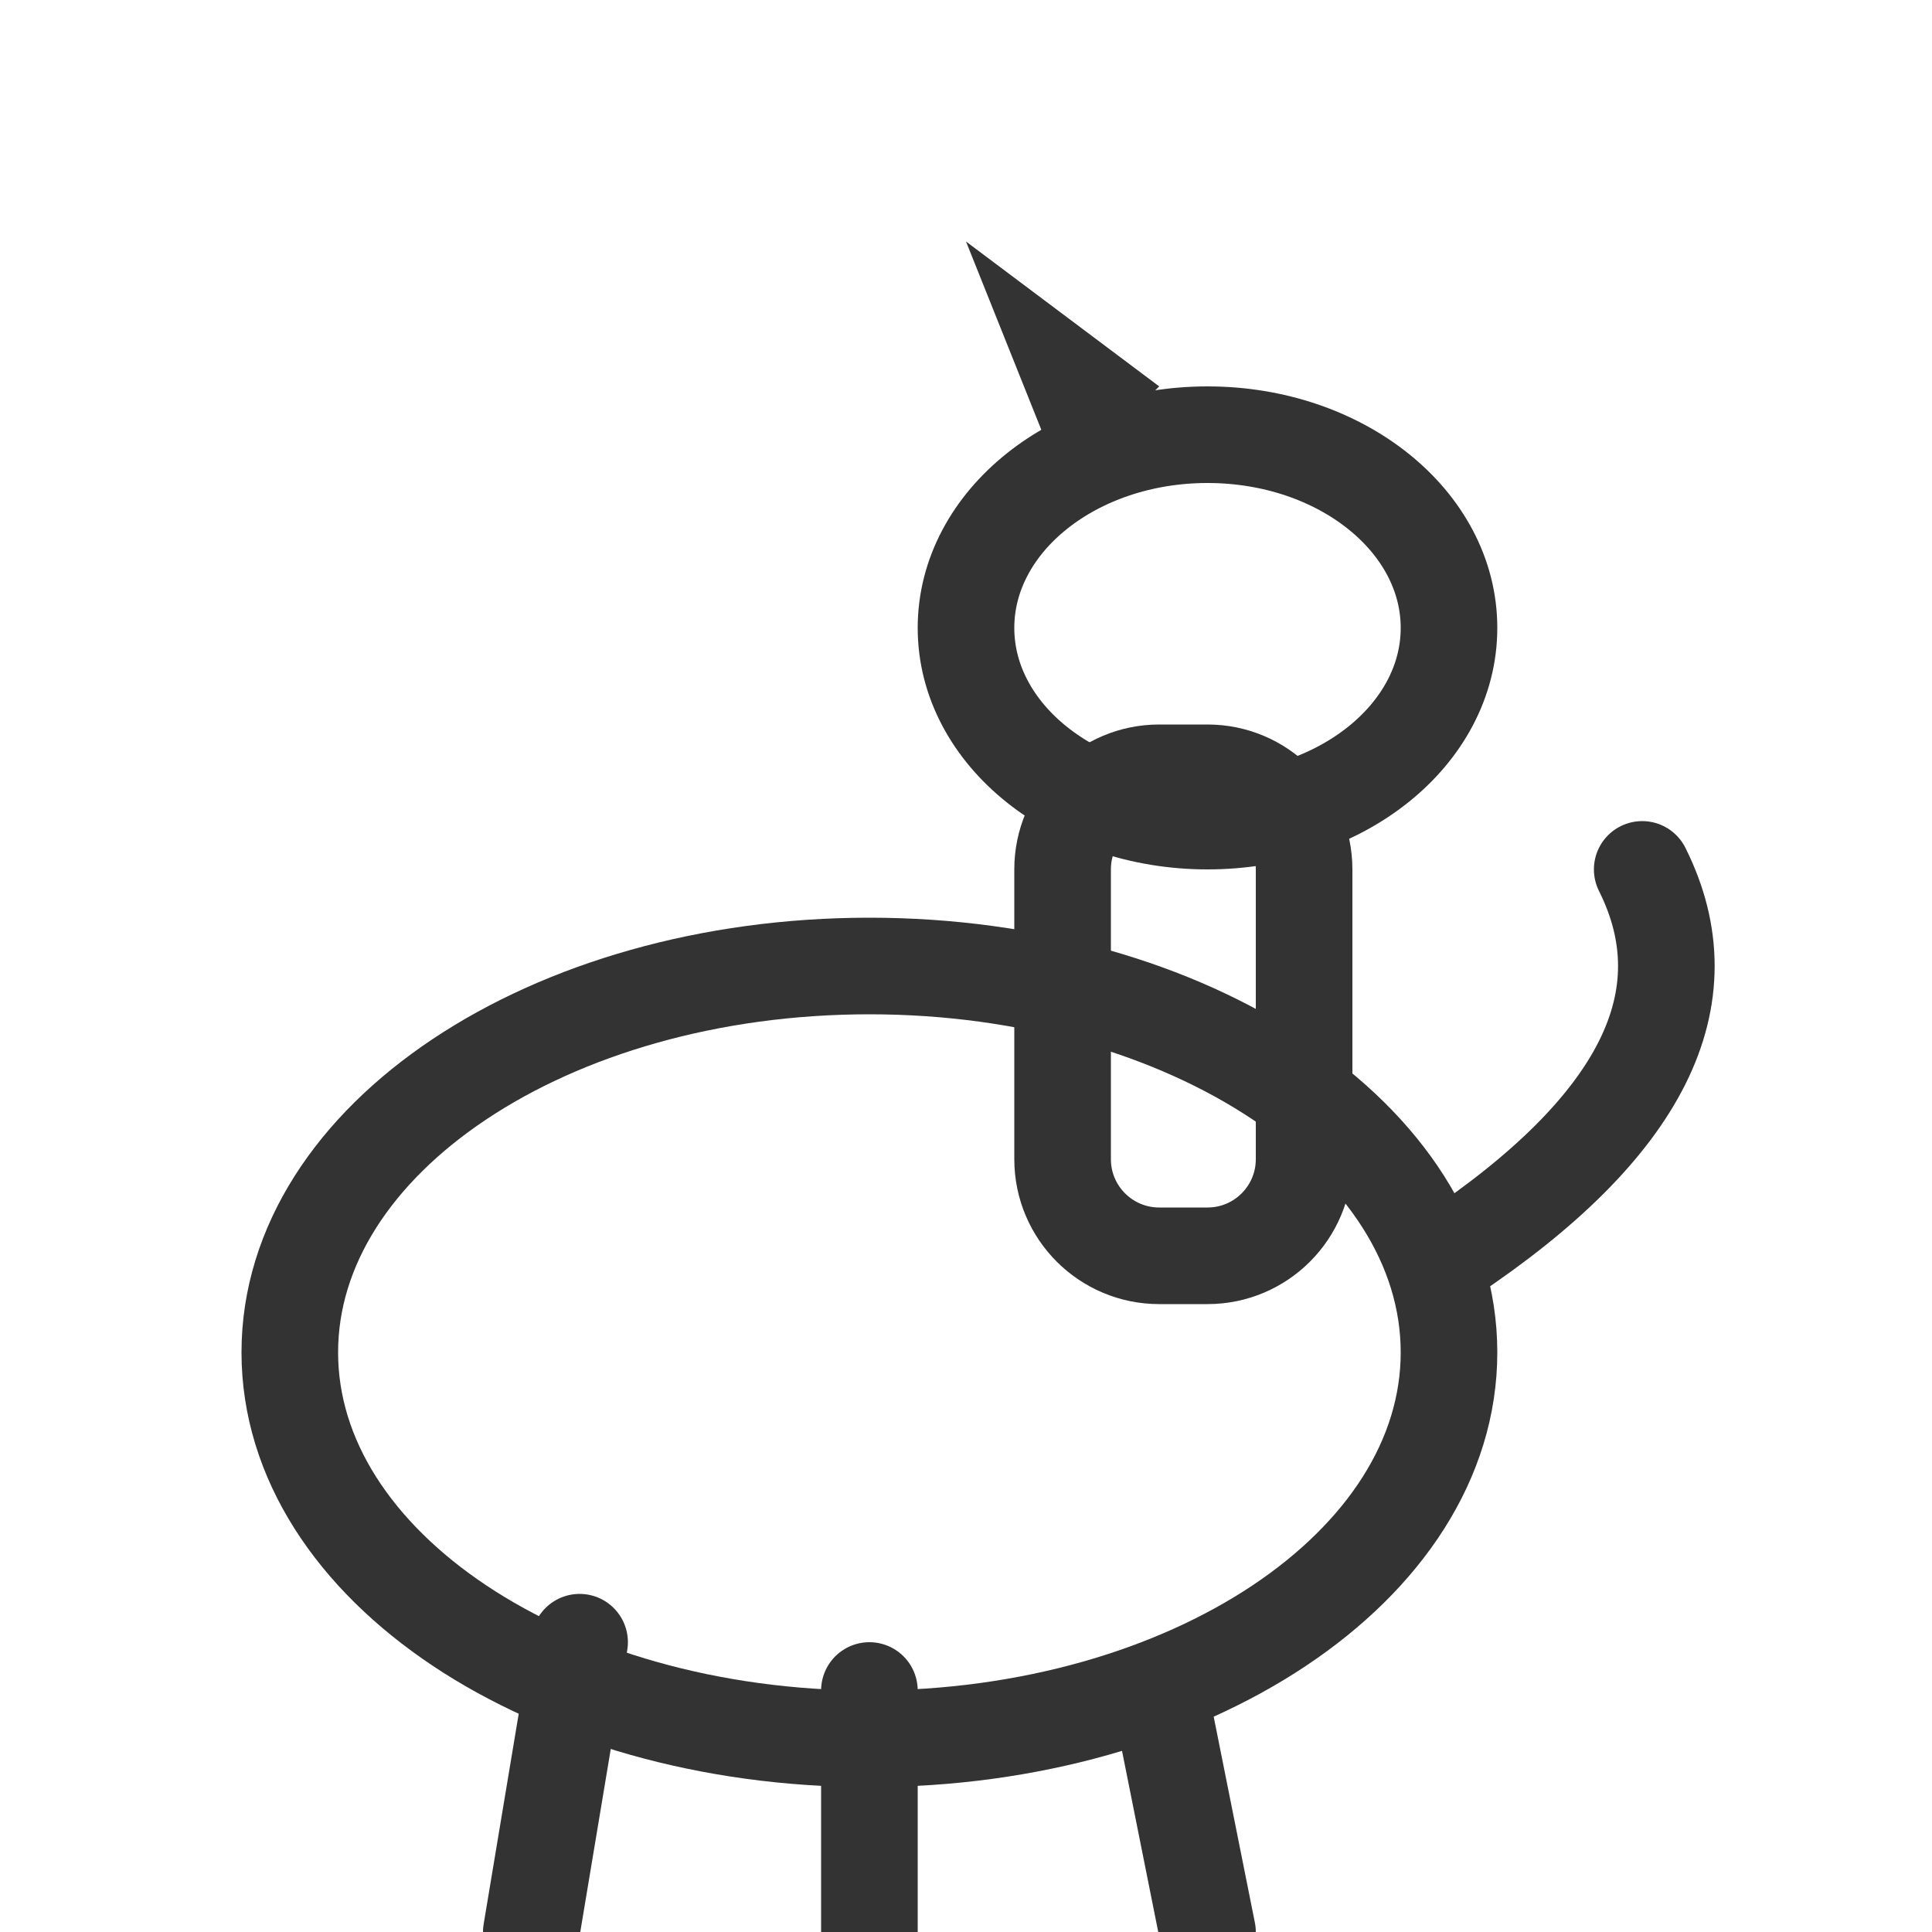
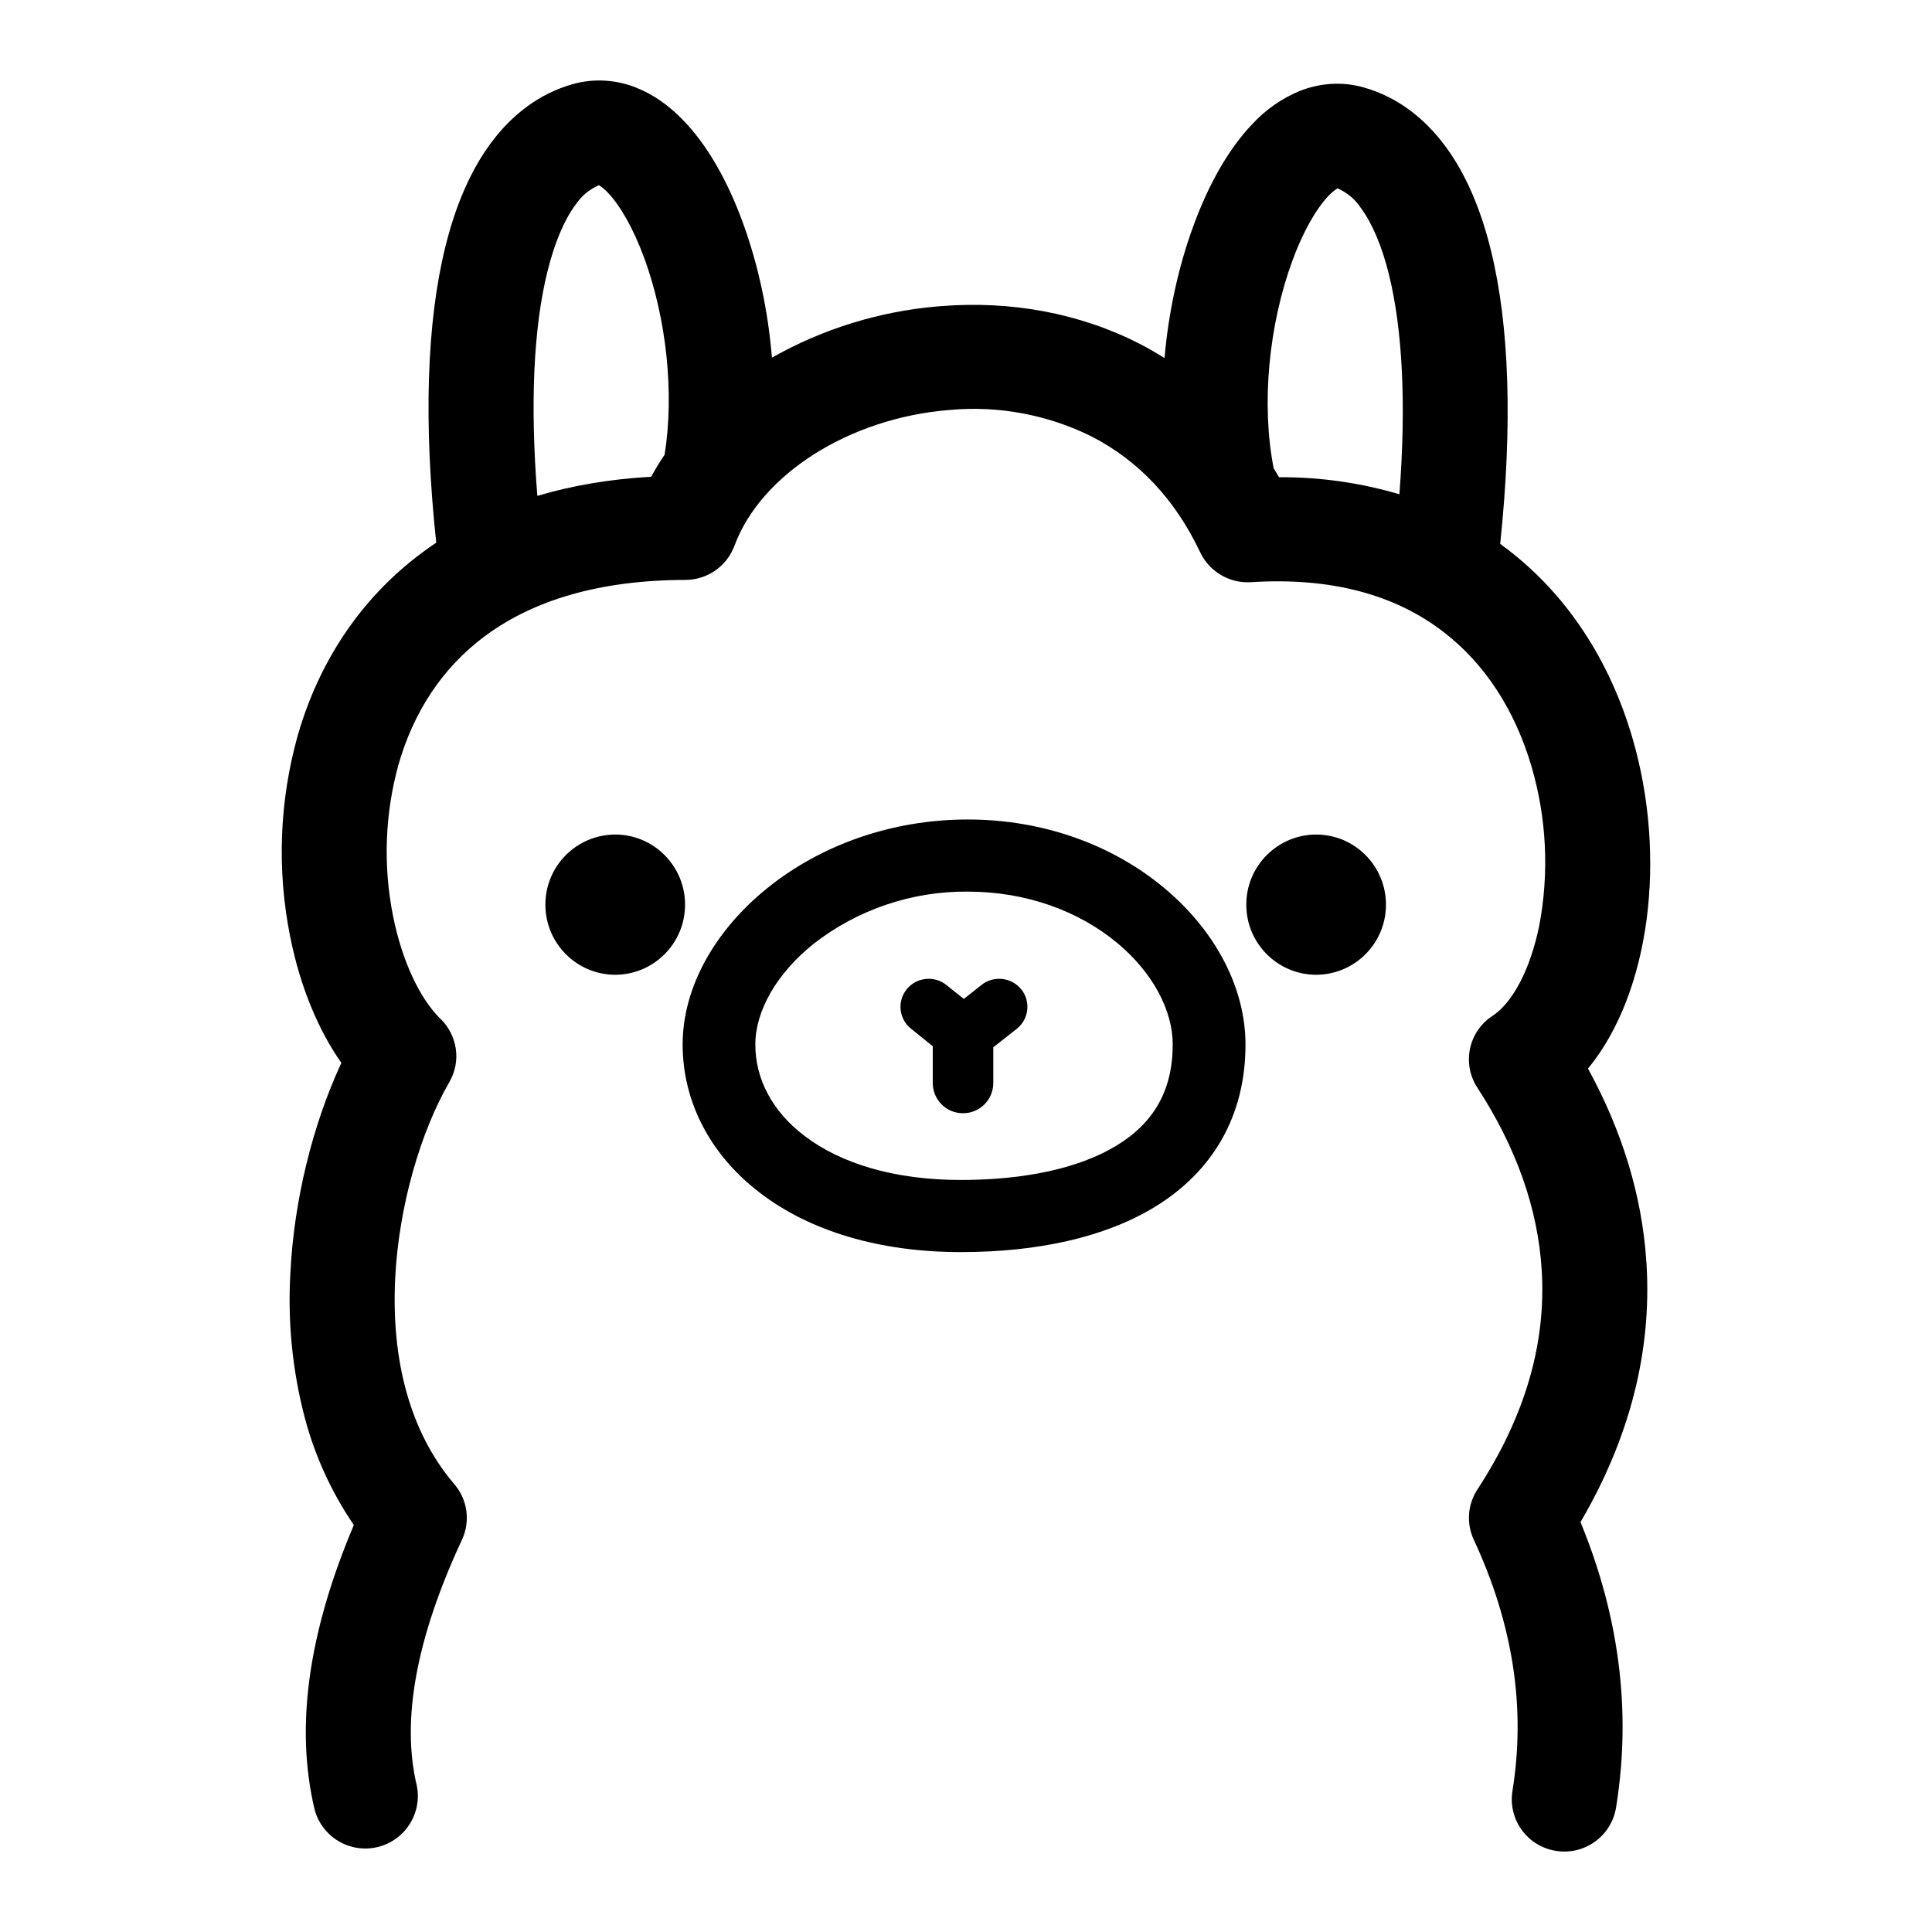
- <svg xmlns="http://www.w3.org/2000/svg" viewBox="0 0 40 40">
-   <ellipse cx="18" cy="28" rx="12" ry="8" fill="none" stroke="#333" stroke-width="2" />
-   <rect x="22" y="16" width="5" height="10" rx="2" fill="none" stroke="#333" stroke-width="2" />
-   <ellipse cx="25" cy="13" rx="5" ry="4" fill="none" stroke="#333" stroke-width="2" />
-   <path d="M22 10 L20 5 L24 8 Z" fill="#333" />
-   <line x1="12" y1="34" x2="11" y2="40" stroke="#333" stroke-width="2" stroke-linecap="round" />
-   <line x1="18" y1="35" x2="18" y2="40" stroke="#333" stroke-width="2" stroke-linecap="round" />
-   <line x1="24" y1="35" x2="25" y2="40" stroke="#333" stroke-width="2" stroke-linecap="round" />
-   <path d="M30 26 Q36 22 34 18" fill="none" stroke="#333" stroke-width="2" stroke-linecap="round" />
+ <svg xmlns="http://www.w3.org/2000/svg" fill="currentColor" fill-rule="evenodd" height="1em" style="flex:none;line-height:1" viewBox="0 0 24 24" width="1em">
+   <path d="M7.905 1.09c.216.085.411.225.588.41.295.306.544.744.734 1.263.191.522.315 1.1.362 1.68a5.054 5.054 0 012.049-.636l.051-.004c.87-.07 1.73.087 2.48.474.101.053.2.11.297.17.05-.569.172-1.134.36-1.644.19-.52.439-.957.733-1.264a1.67 1.67 0 01.589-.41c.257-.1.53-.118.796-.042.401.114.745.368 1.016.737.248.337.434.769.561 1.287.23.934.27 2.163.115 3.645l.053.04.026.019c.757.576 1.284 1.397 1.563 2.35.435 1.487.216 3.155-.534 4.088l-.018.021.002.003c.417.762.67 1.567.724 2.4l.002.03c.064 1.065-.2 2.137-.814 3.19l-.007.01.01.024c.472 1.157.62 2.322.438 3.486l-.006.039a.651.651 0 01-.747.536.648.648 0 01-.54-.742c.167-1.033.01-2.069-.48-3.123a.643.643 0 01.04-.617l.004-.006c.604-.924.854-1.83.8-2.72-.046-.779-.325-1.544-.8-2.273a.644.644 0 01.18-.886l.009-.006c.243-.159.467-.565.58-1.12a4.229 4.229 0 00-.095-1.974c-.205-.7-.58-1.284-1.105-1.683-.595-.454-1.383-.673-2.38-.61a.653.653 0 01-.632-.371c-.314-.665-.772-1.141-1.343-1.436a3.288 3.288 0 00-1.772-.332c-1.245.099-2.343.801-2.67 1.686a.652.652 0 01-.61.425c-1.067.002-1.893.252-2.497.703-.522.39-.878.935-1.066 1.588a4.07 4.07 0 00-.068 1.886c.112.558.331 1.02.582 1.269l.008.007c.212.207.257.53.109.785-.36.622-.629 1.549-.673 2.44-.05 1.018.186 1.902.719 2.536l.016.019a.643.643 0 01.095.69c-.576 1.236-.753 2.252-.562 3.052a.652.652 0 01-1.269.298c-.243-1.018-.078-2.184.473-3.498l.014-.035-.008-.012a4.339 4.339 0 01-.598-1.309l-.005-.019a5.764 5.764 0 01-.177-1.785c.044-.91.278-1.842.622-2.59l.012-.026-.002-.002c-.293-.418-.51-.953-.63-1.545l-.005-.024a5.352 5.352 0 01.093-2.49c.262-.915.777-1.701 1.536-2.269.06-.045.123-.09.186-.132-.159-1.493-.119-2.73.112-3.67.127-.518.314-.95.562-1.287.27-.368.614-.622 1.015-.737.266-.076.54-.059.797.042zm4.116 9.09c.936 0 1.8.313 2.446.855.63.527 1.005 1.235 1.005 1.94 0 .888-.406 1.58-1.133 2.022-.62.375-1.451.557-2.403.557-1.009 0-1.871-.259-2.493-.734-.617-.47-.963-1.13-.963-1.845 0-.707.398-1.417 1.056-1.946.668-.537 1.55-.849 2.485-.849zm0 .896a3.07 3.07 0 00-1.916.65c-.461.37-.722.835-.722 1.25 0 .428.21.829.61 1.134.455.347 1.124.548 1.943.548.799 0 1.473-.147 1.932-.426.463-.28.7-.686.7-1.257 0-.423-.246-.89-.683-1.256-.484-.405-1.14-.643-1.864-.643zm.662 1.21l.004.004c.12.151.095.37-.056.49l-.292.23v.446a.375.375 0 01-.376.373.375.375 0 01-.376-.373v-.46l-.271-.218a.347.347 0 01-.052-.49.353.353 0 01.494-.051l.215.172.22-.174a.353.353 0 01.49.051zm-5.04-1.919c.478 0 .867.39.867.871a.87.87 0 01-.868.871.87.87 0 01-.867-.87.87.87 0 01.867-.872zm8.706 0c.48 0 .868.39.868.871a.87.87 0 01-.868.871.87.87 0 01-.867-.87.87.87 0 01.867-.872zM7.44 2.3l-.003.002a.659.659 0 00-.285.238l-.005.006c-.138.189-.258.467-.348.832-.17.692-.216 1.631-.124 2.782.43-.128.899-.208 1.404-.237l.01-.001.019-.034c.046-.082.095-.161.148-.239.123-.771.022-1.692-.253-2.444-.134-.364-.297-.65-.453-.813a.628.628 0 00-.107-.09L7.44 2.3zm9.174.04l-.002.001a.628.628 0 00-.107.09c-.156.163-.32.45-.453.814-.29.794-.387 1.776-.23 2.572l.058.097.008.014h.03a5.184 5.184 0 011.466.212c.086-1.124.038-2.043-.128-2.722-.09-.365-.21-.643-.349-.832l-.004-.006a.659.659 0 00-.285-.239h-.004z" />
</svg>
